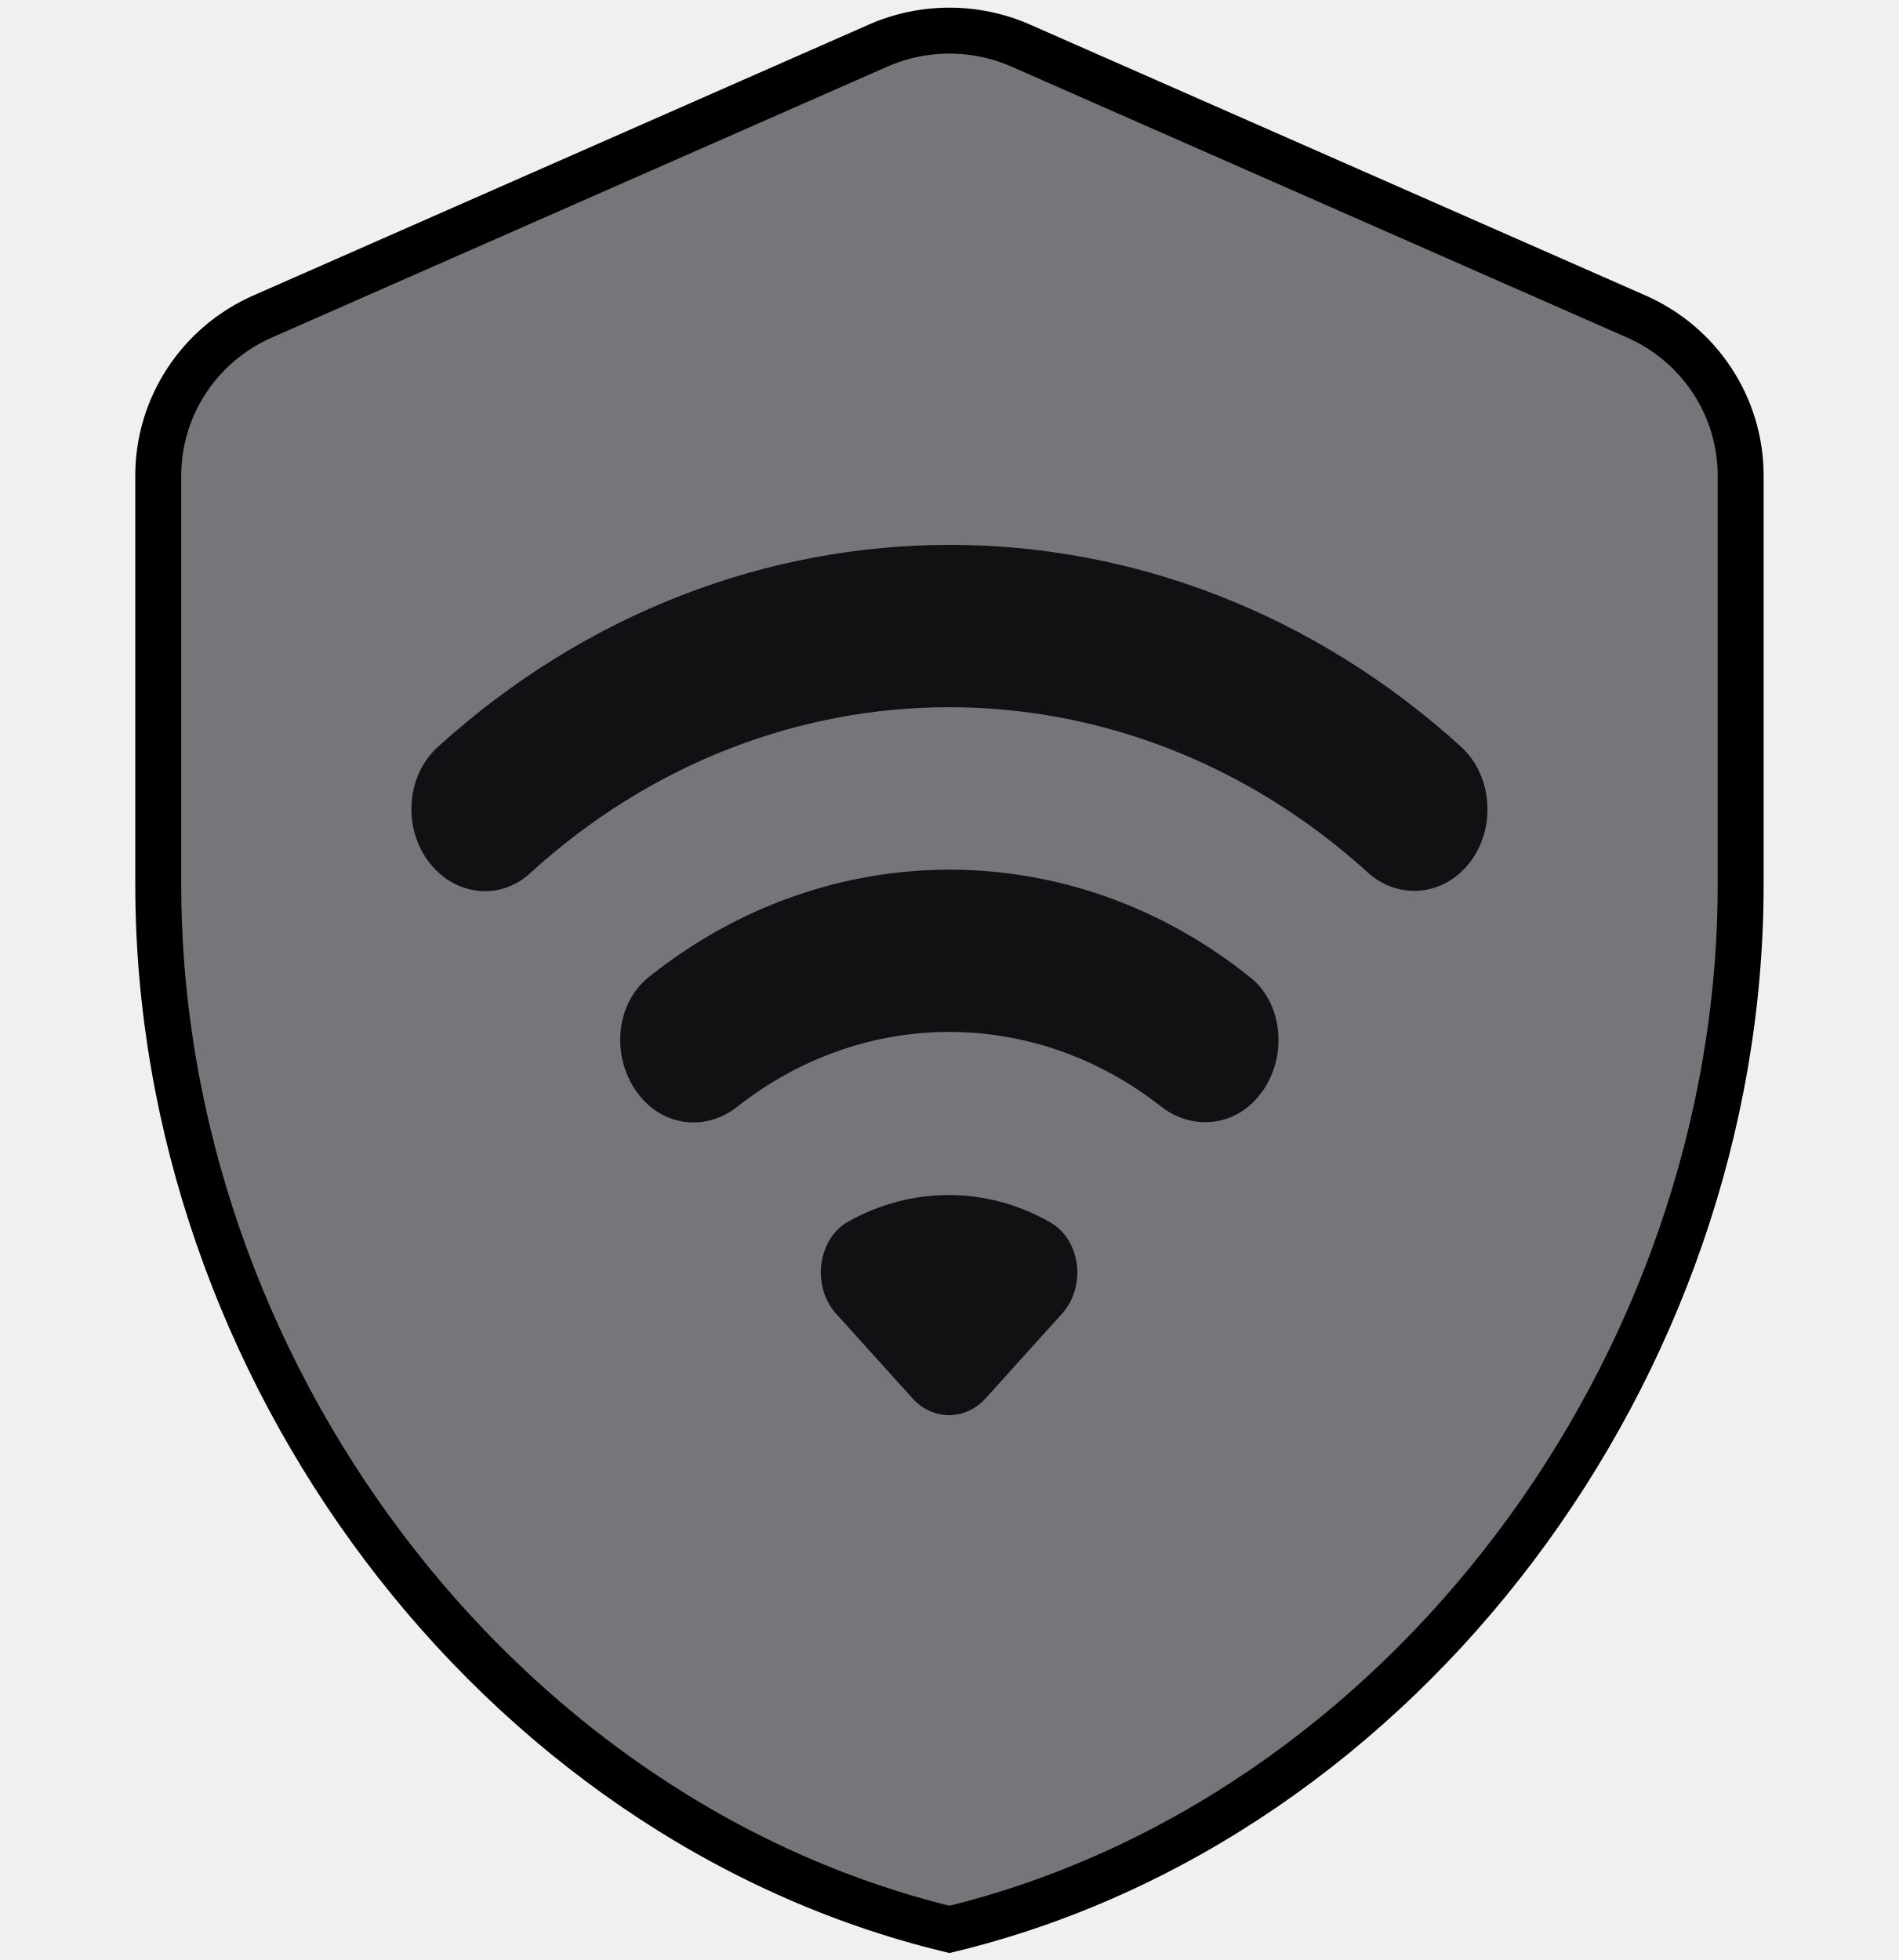
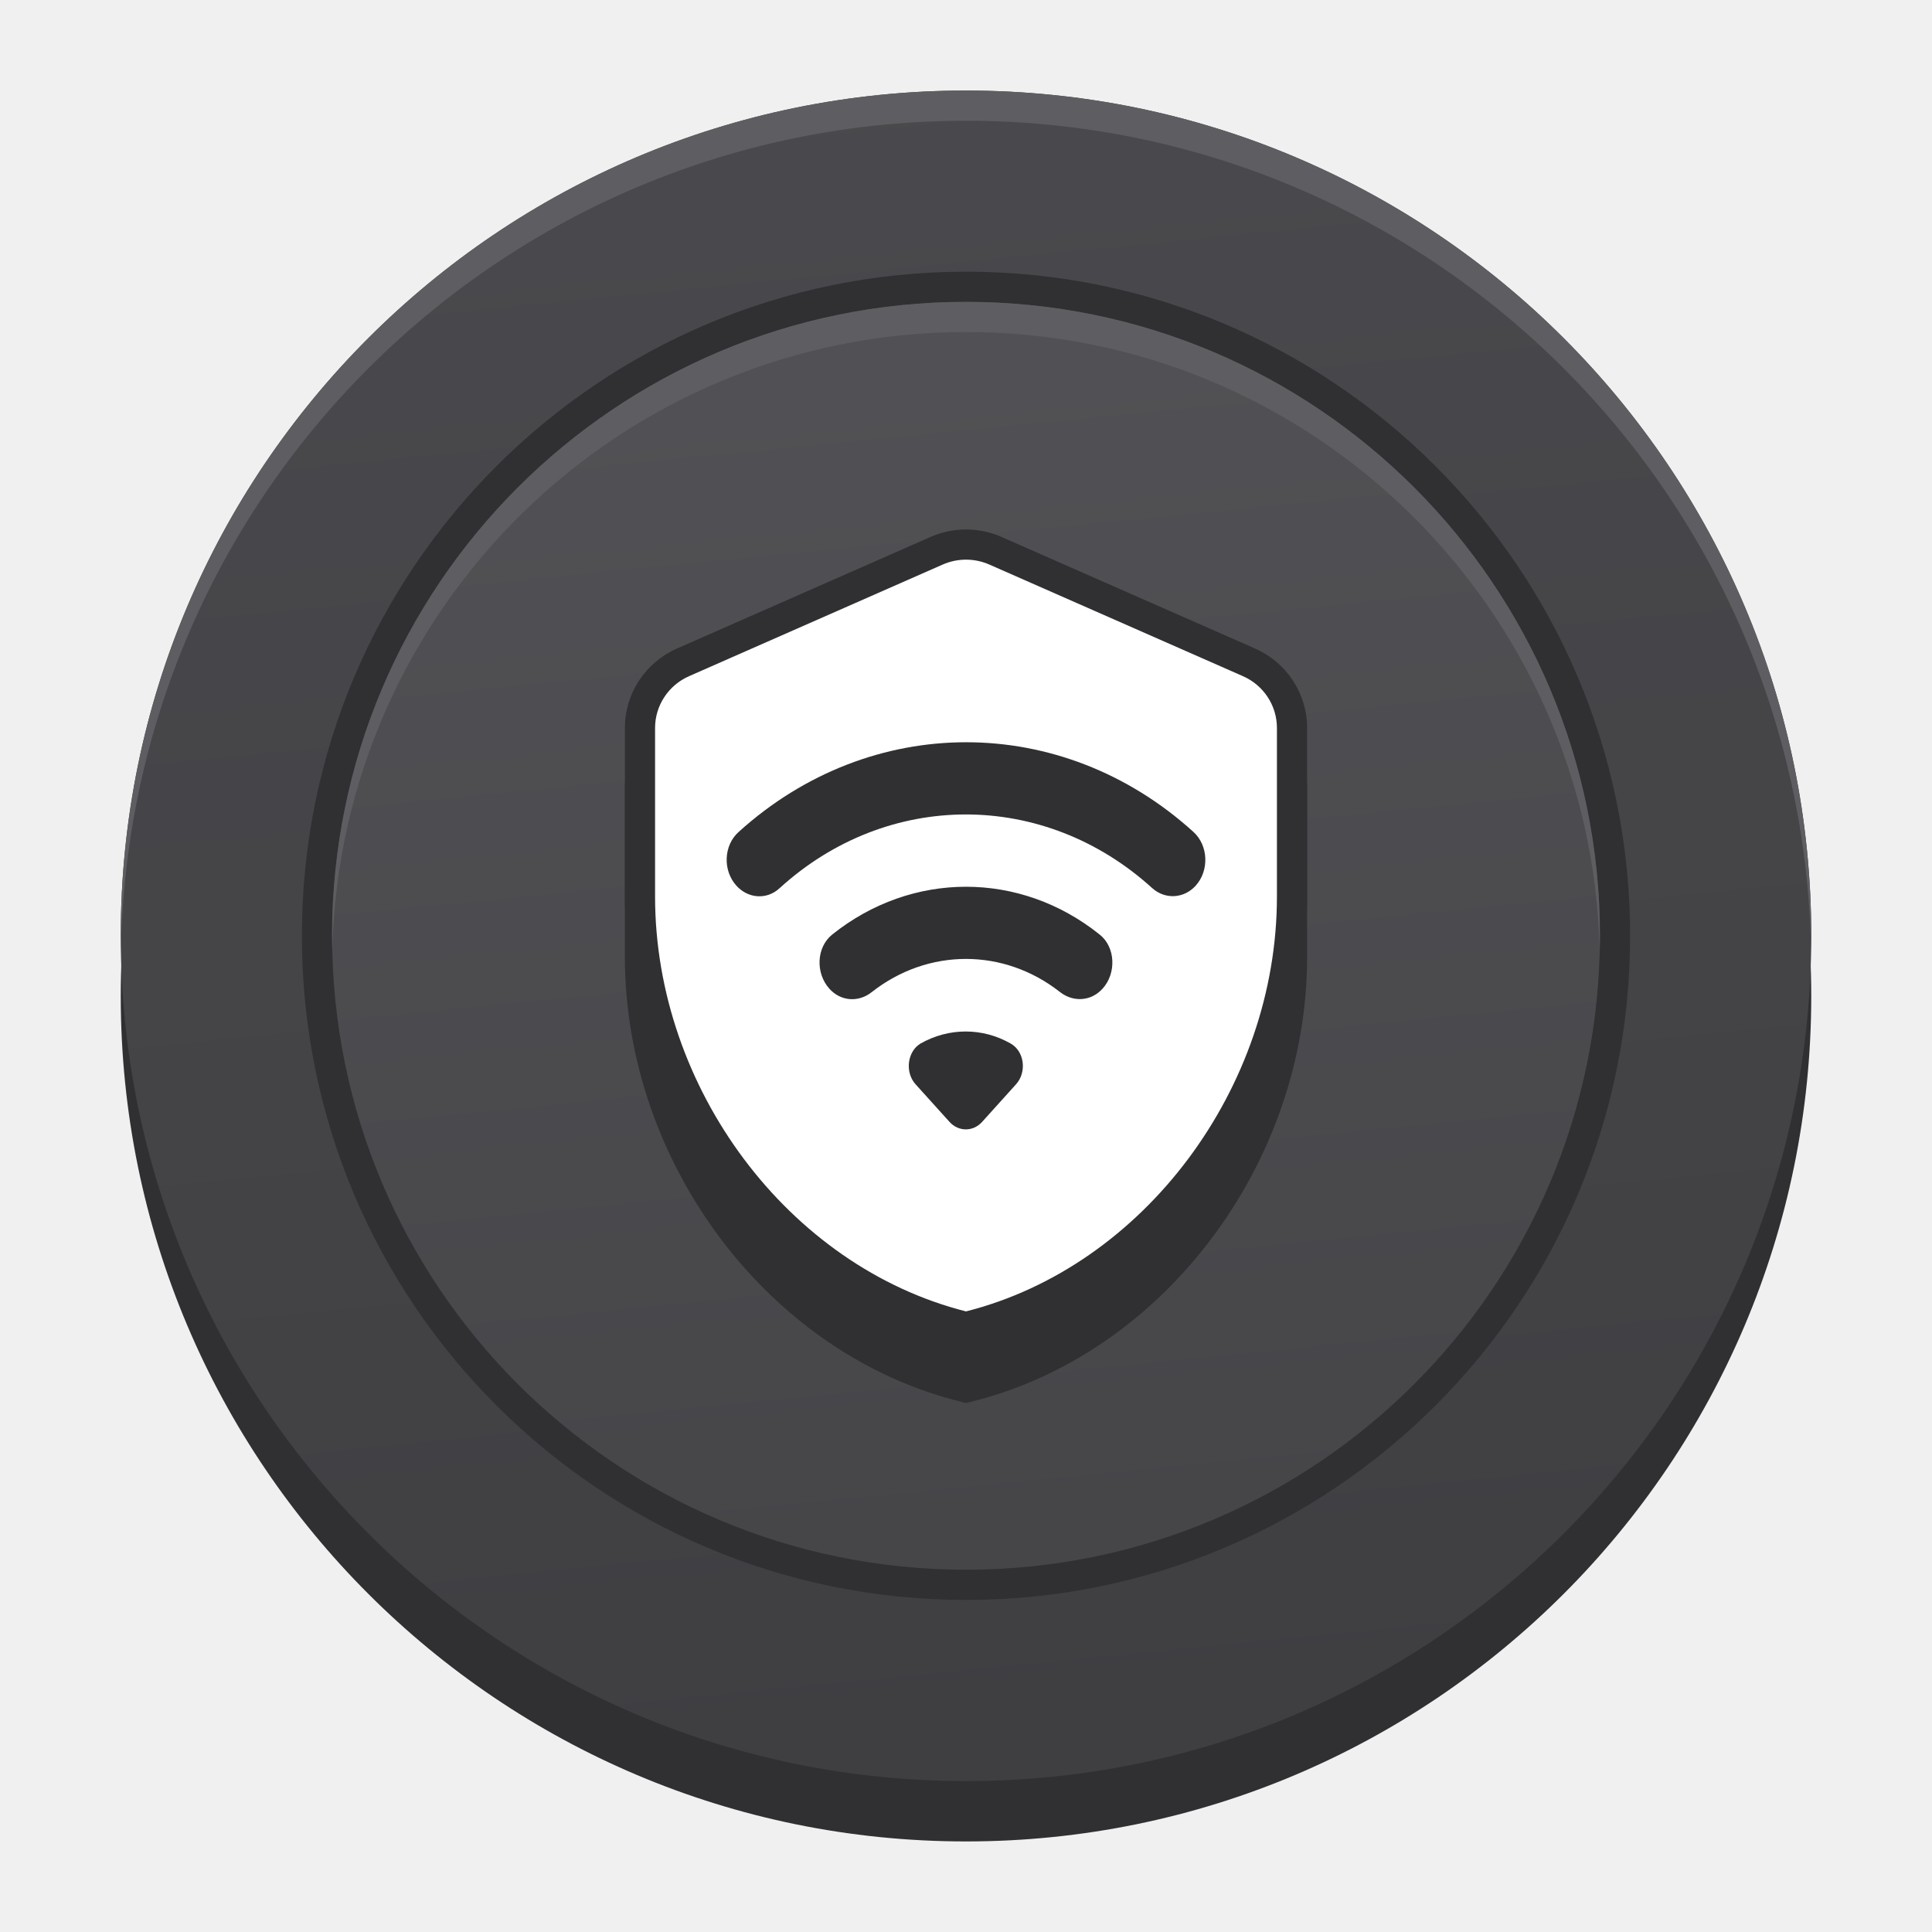
- <svg xmlns="http://www.w3.org/2000/svg" fill="none" viewBox="0 0 62 64">
-   <path d="M33.331 1.49c-1.484-.653-3.179-.653-4.663 0L8.576 10.334c-2.073.912-3.409 2.948-3.409 5.195v13.361c0 15.776 11.022 30.529 25.833 34.111 14.811-3.582 25.833-18.334 25.833-34.111V15.529c0-2.247-1.336-4.283-3.409-5.195L33.331 1.49Z" fill="#76767A" stroke="#000" stroke-width="1.5" />
-   <path d="M14.146 28.318c.864.958 2.237 1.052 3.17.188 7.916-7.215 19.408-7.215 27.341-.019.949.864 2.339.789 3.204-.169 1-1.109.932-2.95-.17-3.946-9.679-8.774-23.68-8.774-33.376 0-1.102.977-1.187 2.818-.17 3.946ZM27.3 42.897l2.492 2.762c.661.733 1.729.733 2.39 0l2.492-2.762c.797-.883.627-2.405-.39-2.987-2.068-1.184-4.543-1.184-6.628 0-.966.582-1.153 2.104-.356 2.987Zm-6.323-7.008c.831.921 2.136 1.014 3.102.244 4.136-3.25 9.696-3.25 13.832 0 .966.751 2.271.676 3.102-.244l.017-.019c1.017-1.127.949-3.044-.22-3.964-5.831-4.678-13.781-4.678-19.629 0-1.169.939-1.237 2.837-.203 3.983Z" fill="#111114" />
+ <svg xmlns="http://www.w3.org/2000/svg" width="64" height="64" viewBox="0 0 64 64" fill="none">
+   <circle cx="32" cy="33" r="28" fill="#303032" />
+   <circle cx="32" cy="31" r="28" fill="url(#paint0_linear_3865_2530)" />
+   <circle cx="32" cy="31" r="28" fill="black" fill-opacity="0.1" />
+   <path d="M53 31C53 42.598 43.598 52 32 52C20.402 52 11 42.598 11 31C11 19.402 20.402 10 32 10C43.598 10 53 19.402 53 31Z" fill="url(#paint1_linear_3865_2530)" />
+   <path d="M53 31C53 19.402 43.598 10 32 10C20.402 10 11 19.402 11 31C11 42.598 20.402 52 32 52C43.598 52 53 42.598 53 31ZM54 31C54 43.15 44.15 53 32 53C19.85 53 10 43.15 10 31C10 18.85 19.85 9 32 9C44.15 9 54 18.85 54 31Z" fill="#303032" />
+   <path d="M32 10C43.598 10 53 19.402 53 31C53 31.167 52.997 31.334 52.993 31.5C52.728 20.133 43.431 11 32 11C20.569 11 11.271 20.133 11.006 31.5C11.002 31.334 11 31.167 11 31C11 19.402 20.402 10 32 10Z" fill="#5E5E62" />
+   <path d="M32 3C47.464 3 60 15.536 60 31C60 31.167 59.996 31.334 59.993 31.5C59.726 16.267 47.297 4 32 4C16.703 4 4.273 16.267 4.006 31.5C4.003 31.334 4 31.167 4 31C4 15.536 16.536 3 32 3Z" fill="#5E5E62" />
+   <path d="M31.026 20.244C31.646 19.971 32.355 19.971 32.975 20.244L41.375 23.942C42.242 24.324 42.8 25.175 42.8 26.114V31.7C42.8 38.296 38.192 44.464 32 45.961C25.808 44.464 21.2 38.296 21.2 31.7V26.114C21.2 25.175 21.759 24.324 22.625 23.942L31.026 20.244Z" fill="#303032" />
+   <path d="M42.3 26.115C42.3 25.376 41.861 24.703 41.174 24.4L32.774 20.702C32.282 20.485 31.719 20.485 31.227 20.702L22.826 24.4C22.139 24.703 21.7 25.376 21.7 26.115V31.701C21.7 38.041 26.109 43.954 32 45.443C37.892 43.954 42.3 38.041 42.3 31.701V26.115ZM30.244 36.135C31.337 35.515 32.642 35.514 33.73 36.136C34.497 36.576 34.576 37.646 34.029 38.253L32.905 39.499V39.501C32.408 40.051 31.58 40.051 31.083 39.501L29.958 38.253V38.252C29.669 37.932 29.57 37.511 29.616 37.133C29.661 36.757 29.859 36.368 30.233 36.142L30.244 36.135ZM33.234 37.004C32.457 36.56 31.532 36.558 30.744 37.002C30.684 37.04 30.624 37.124 30.609 37.253C30.593 37.384 30.631 37.506 30.701 37.584L31.826 38.831C31.925 38.941 32.063 38.941 32.163 38.831L33.286 37.584L33.339 37.507C33.438 37.321 33.365 37.08 33.234 37.004ZM27.255 32.568C30.076 30.312 33.921 30.31 36.736 32.565C37.517 33.18 37.526 34.381 36.9 35.079L36.893 35.088L36.89 35.091C36.331 35.711 35.444 35.752 34.812 35.261L34.81 35.259C33.125 33.936 30.872 33.934 29.187 35.256L29.188 35.257C28.549 35.766 27.66 35.706 27.105 35.091C26.468 34.386 26.478 33.193 27.254 32.569L27.255 32.568ZM36.115 33.348C33.666 31.384 30.337 31.382 27.88 33.347C27.602 33.571 27.551 34.093 27.847 34.421C28.042 34.637 28.332 34.661 28.565 34.475L28.568 34.473C30.615 32.865 33.377 32.864 35.424 34.471H35.425C35.664 34.657 35.955 34.632 36.145 34.423L36.153 34.415L36.156 34.413C36.445 34.092 36.391 33.566 36.118 33.351L36.115 33.348ZM24.569 28.812C29.112 25.059 35.453 25.183 39.87 29.187H39.868C40.577 29.828 40.61 30.974 39.981 31.672V31.673C39.408 32.308 38.464 32.364 37.828 31.786L37.505 31.506C34.133 28.714 29.436 28.807 26.16 31.793L26.16 31.791C25.522 32.379 24.587 32.299 24.022 31.673V31.672C23.386 30.967 23.425 29.82 24.134 29.187L24.569 28.812ZM39.198 29.928C35.02 26.142 28.992 26.141 24.806 29.928L24.752 29.982C24.518 30.245 24.502 30.712 24.764 31.003C24.979 31.241 25.28 31.245 25.484 31.056L25.487 31.053C29.133 27.73 34.388 27.628 38.141 30.734L38.499 31.044L38.5 31.045C38.721 31.246 39.031 31.233 39.239 31.003C39.511 30.701 39.484 30.186 39.199 29.928H39.198ZM43.3 31.701C43.3 38.509 38.55 44.891 32.118 46.447L32 46.475L31.883 46.447C25.45 44.891 20.7 38.509 20.7 31.701V26.115C20.7 24.975 21.378 23.945 22.424 23.485L30.825 19.787L30.966 19.729C31.68 19.459 32.474 19.478 33.176 19.787L41.577 23.485C42.623 23.945 43.3 24.975 43.3 26.115V31.701Z" fill="#303032" />
+   <path d="M31.026 18.245C31.646 17.972 32.355 17.971 32.975 18.245L41.375 21.942C42.242 22.323 42.8 23.174 42.8 24.114V29.7C42.8 36.295 38.192 42.463 32 43.96C25.808 42.463 21.2 36.295 21.2 29.7V24.114C21.2 23.174 21.759 22.323 22.625 21.942L31.026 18.245ZM33.482 34.57C32.549 34.036 31.431 34.036 30.491 34.57C30.055 34.833 29.97 35.52 30.329 35.918L31.454 37.164C31.753 37.495 32.235 37.495 32.534 37.164L33.658 35.918C34.017 35.52 33.941 34.833 33.482 34.57ZM36.427 30.958C33.795 28.847 30.207 28.847 27.568 30.958C27.041 31.382 27.01 32.238 27.476 32.755C27.851 33.171 28.44 33.213 28.876 32.866C30.743 31.399 33.252 31.399 35.118 32.866C35.555 33.205 36.144 33.171 36.519 32.755L36.527 32.748C36.986 32.239 36.955 31.374 36.427 30.958ZM39.534 27.558C35.165 23.598 28.846 23.598 24.47 27.558C23.973 27.999 23.934 28.829 24.393 29.338C24.783 29.771 25.403 29.813 25.824 29.423C29.396 26.167 34.583 26.167 38.163 29.415C38.592 29.805 39.22 29.771 39.61 29.338C40.061 28.838 40.03 28.008 39.534 27.558Z" fill="white" />
+   <path d="M42.3 24.114C42.3 23.375 41.861 22.701 41.174 22.399L32.774 18.702C32.282 18.485 31.719 18.485 31.227 18.702L22.826 22.399C22.139 22.702 21.7 23.375 21.7 24.114V29.7C21.7 36.04 26.108 41.953 32 43.442C37.892 41.953 42.3 36.04 42.3 29.7V24.114ZM43.3 29.7C43.3 36.509 38.551 42.89 32.118 44.446L32 44.474L31.883 44.446C25.45 42.89 20.7 36.509 20.7 29.7V24.114C20.7 22.974 21.378 21.945 22.424 21.484L30.825 17.787C31.573 17.458 32.427 17.457 33.176 17.787L41.577 21.484C42.623 21.945 43.3 22.975 43.3 24.114V29.7Z" fill="#303032" />
+   <defs>
+     <linearGradient id="paint0_linear_3865_2530" x1="18.452" y1="3" x2="23.929" y2="58.459" gradientUnits="userSpaceOnUse">
+       <stop stop-color="#525256" />
+       <stop offset="1" stop-color="#464649" />
+     </linearGradient>
+     <linearGradient id="paint1_linear_3865_2530" x1="21.839" y1="10" x2="25.947" y2="51.594" gradientUnits="userSpaceOnUse">
+       <stop stop-color="#525256" />
+       <stop offset="1" stop-color="#464649" />
+     </linearGradient>
+   </defs>
</svg>
